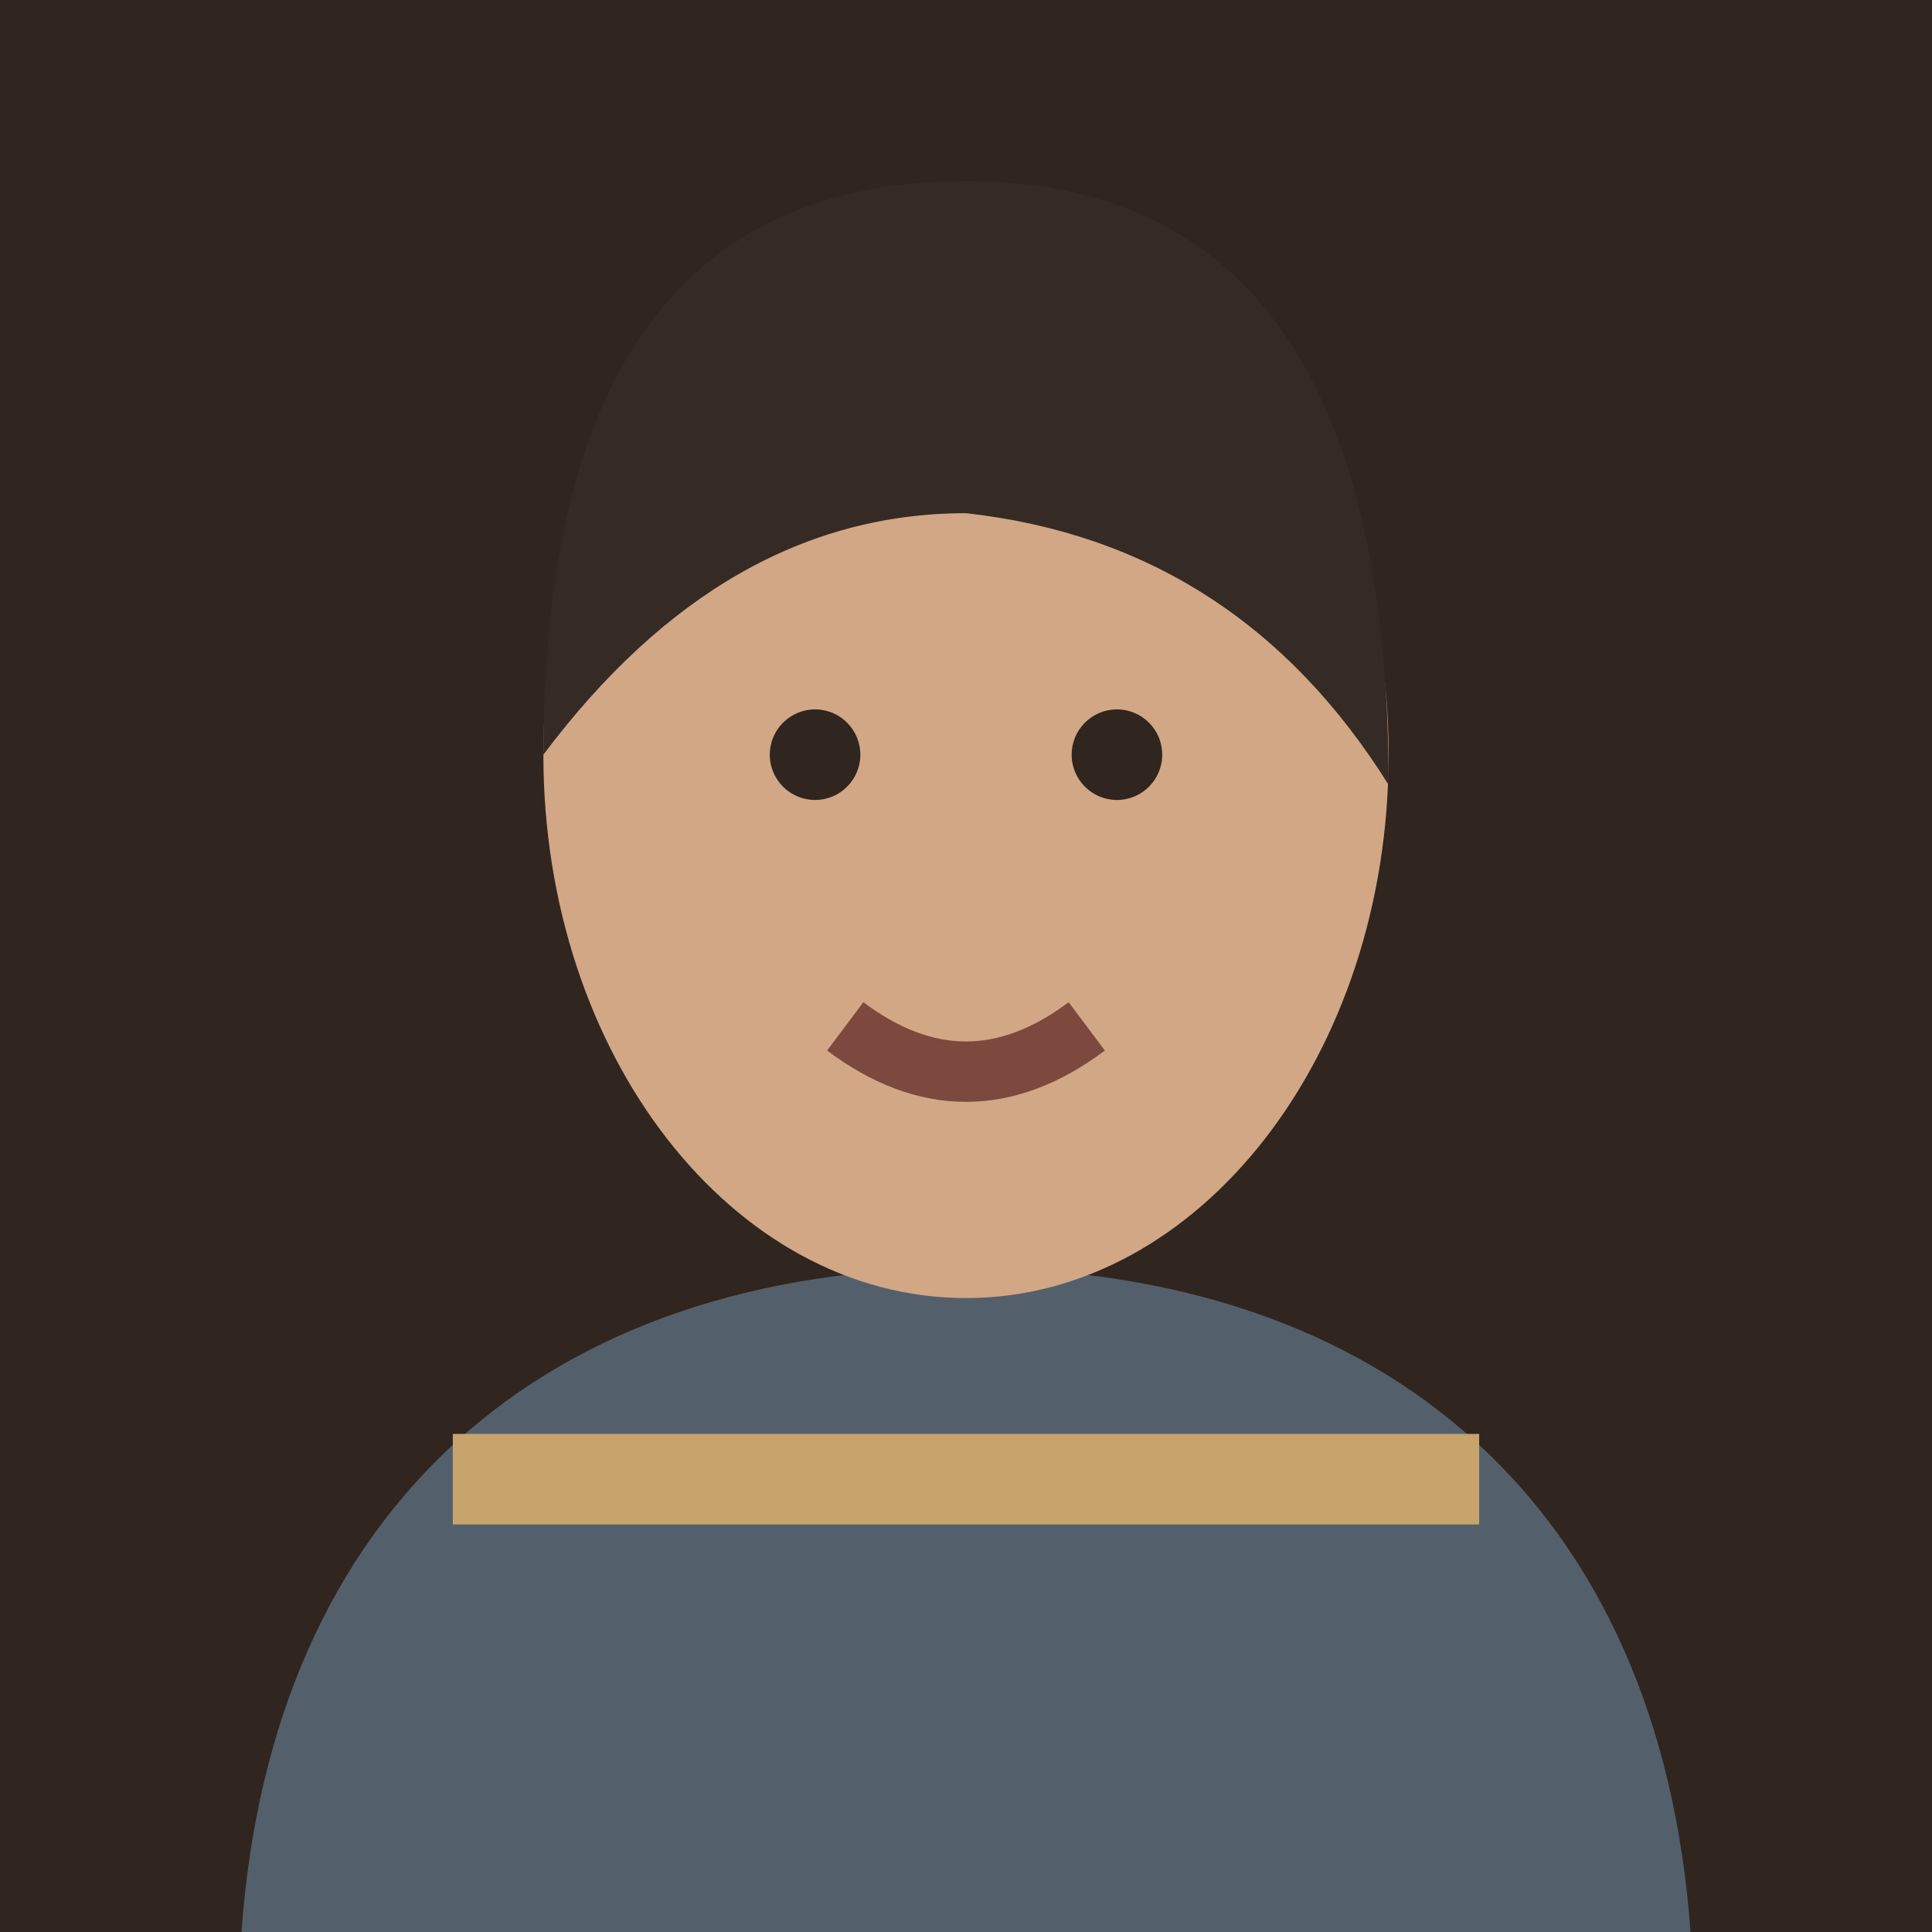
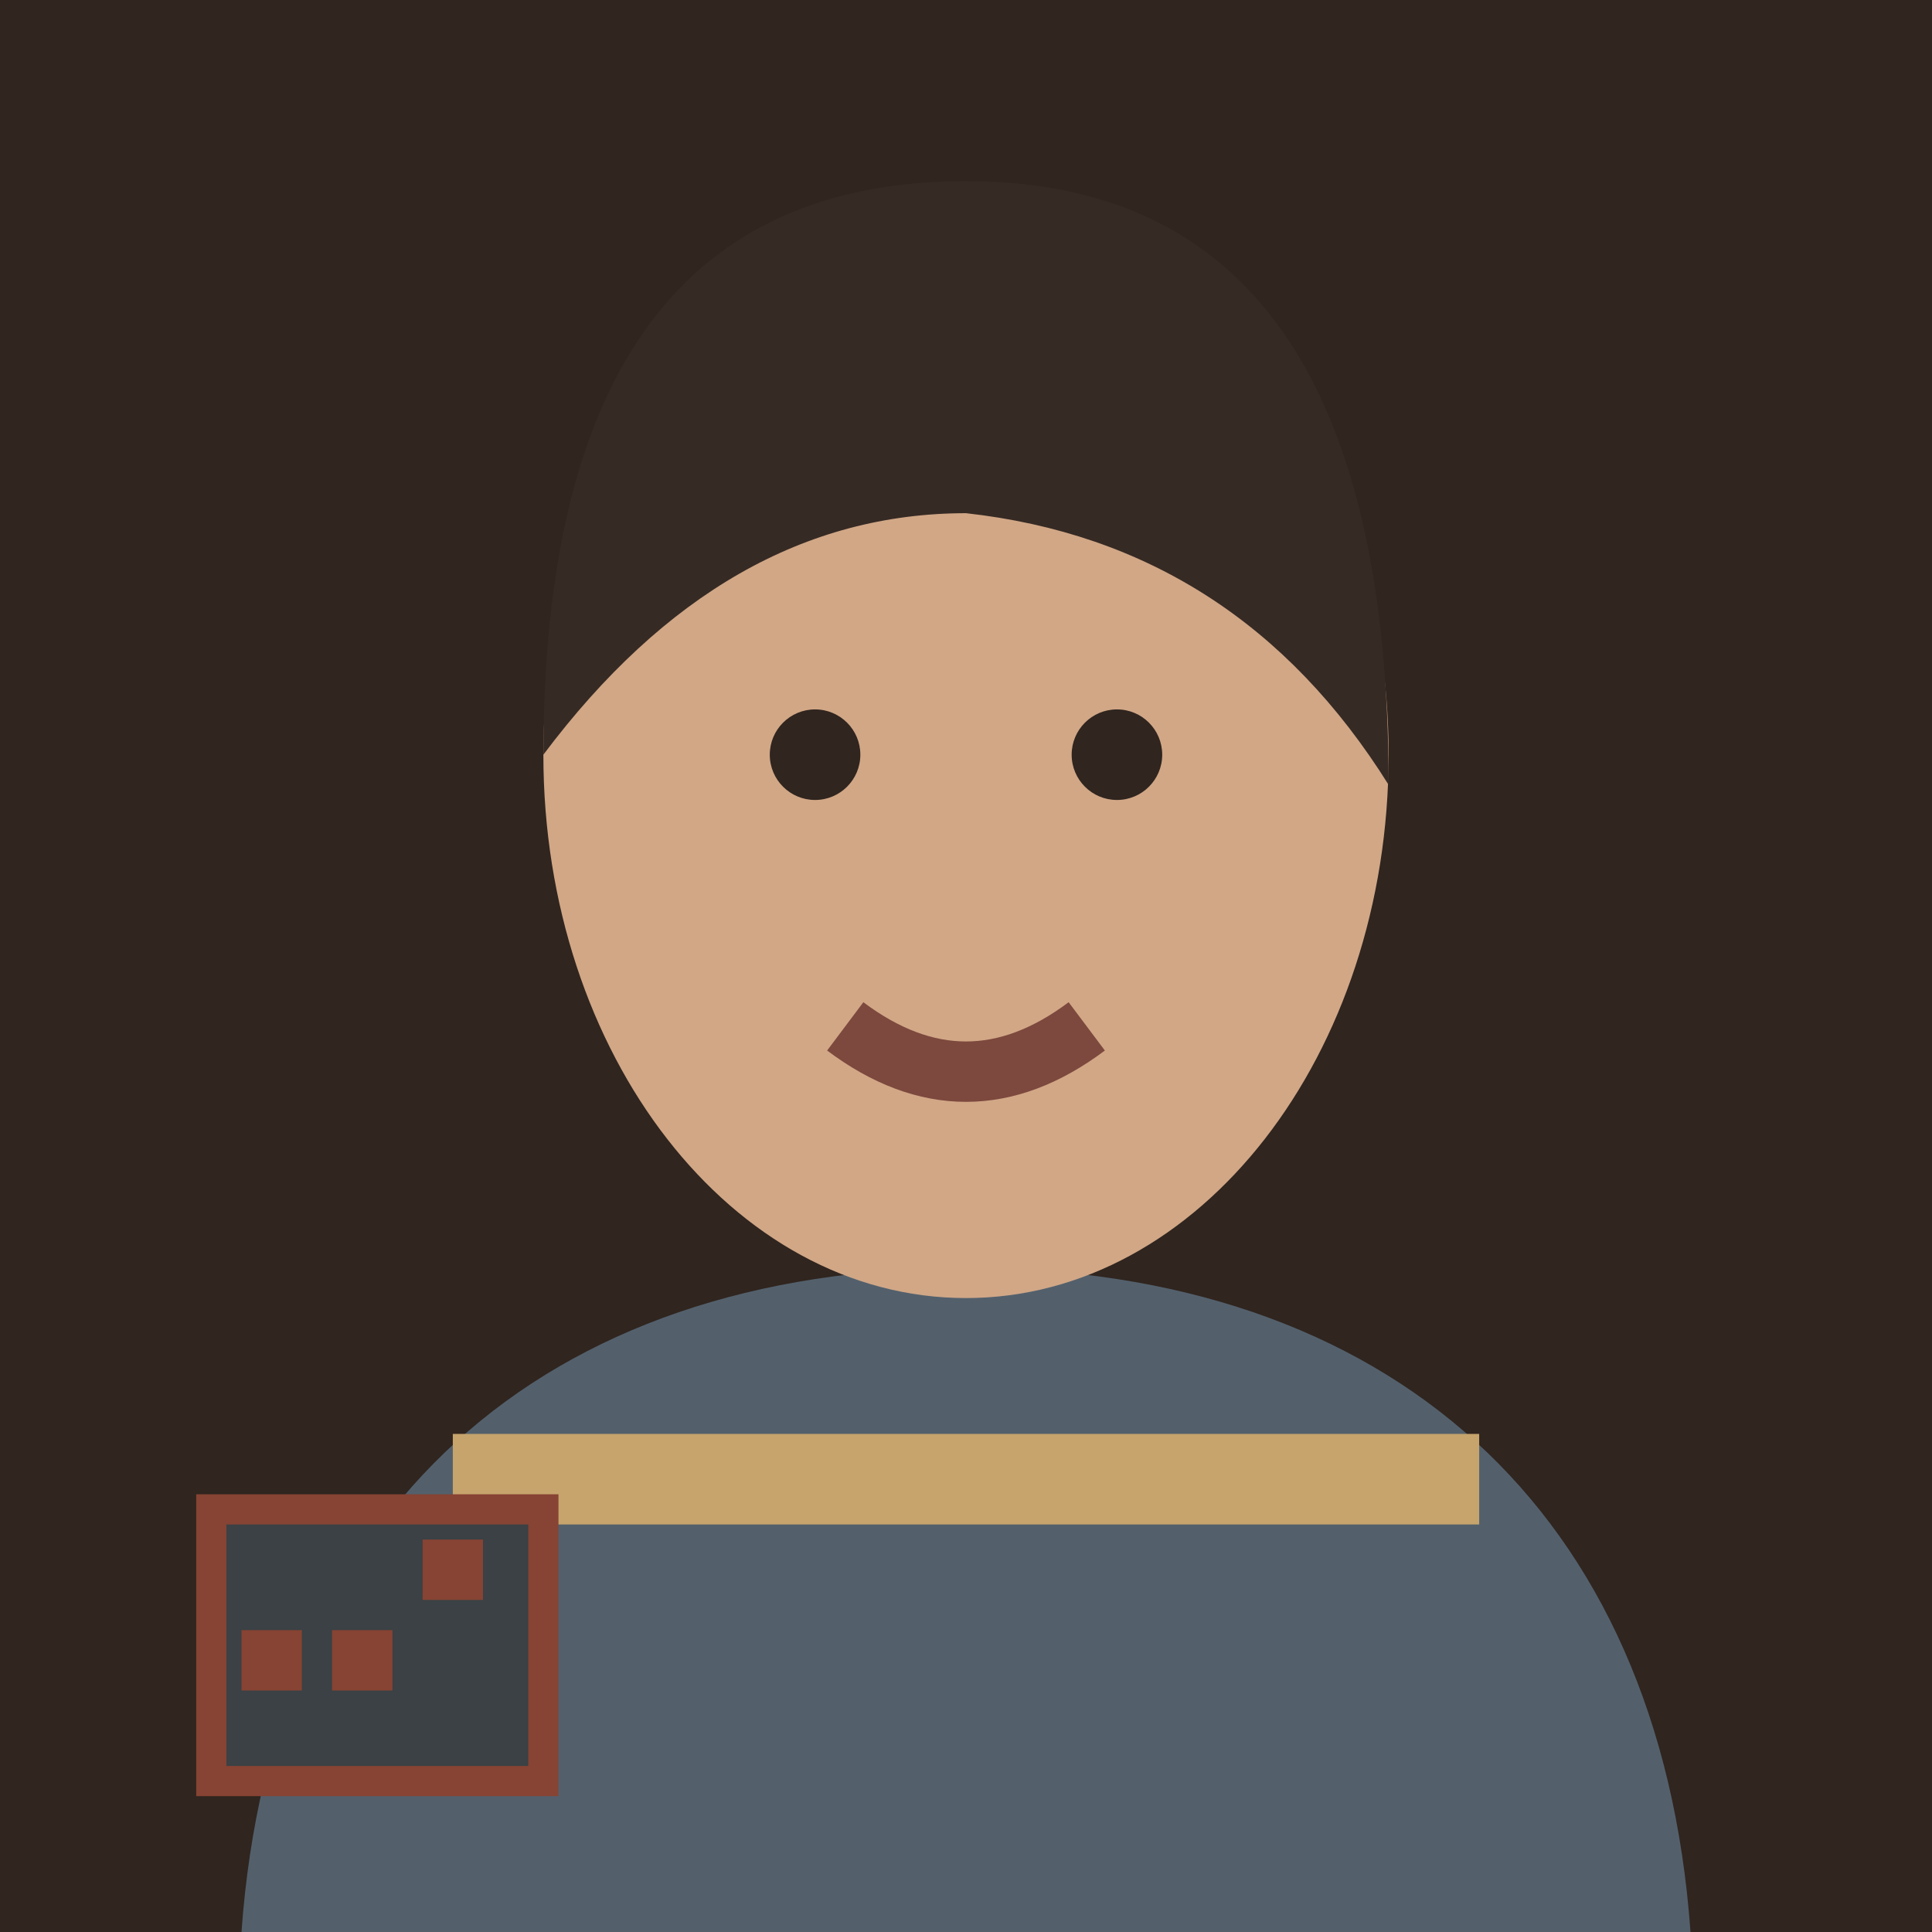
- <svg xmlns="http://www.w3.org/2000/svg" viewBox="0 0 64 64">
+ <svg xmlns="http://www.w3.org/2000/svg" viewBox="0 0 64 64" width="64" height="64">
  <rect width="64" height="64" fill="#30251f" />
  <path d="M8 64c1-14 10-22 24-22s23 8 24 22" fill="#53606c" />
  <ellipse cx="32" cy="25" rx="14" ry="18" fill="#d1a786" />
  <path d="M18 25q0-19 14-19t14 20q-5-8-14-9-8 0-14 8" fill="#362a24" />
  <circle cx="27" cy="25" r="1.5" fill="#30251f" />
  <circle cx="37" cy="25" r="1.5" fill="#30251f" />
  <path d="M28 34q4 3 8 0" fill="none" stroke="#7d483d" stroke-width="2" />
  <path d="M15 49h34" stroke="#c6a46c" stroke-width="3" />
+   <g aria-label="관청 출입문과 주변 길을 지키는 신참 경비병">
+     <path d="M7 50h11v9H7z" fill="#3b4144" stroke="#874333" stroke-width="1" />
+     <rect x="14" y="51" width="2" height="2" fill="#874333" />
+     <rect x="8" y="54" width="2" height="2" fill="#874333" />
+     <rect x="11" y="54" width="2" height="2" fill="#874333" />
+   </g>
</svg>
